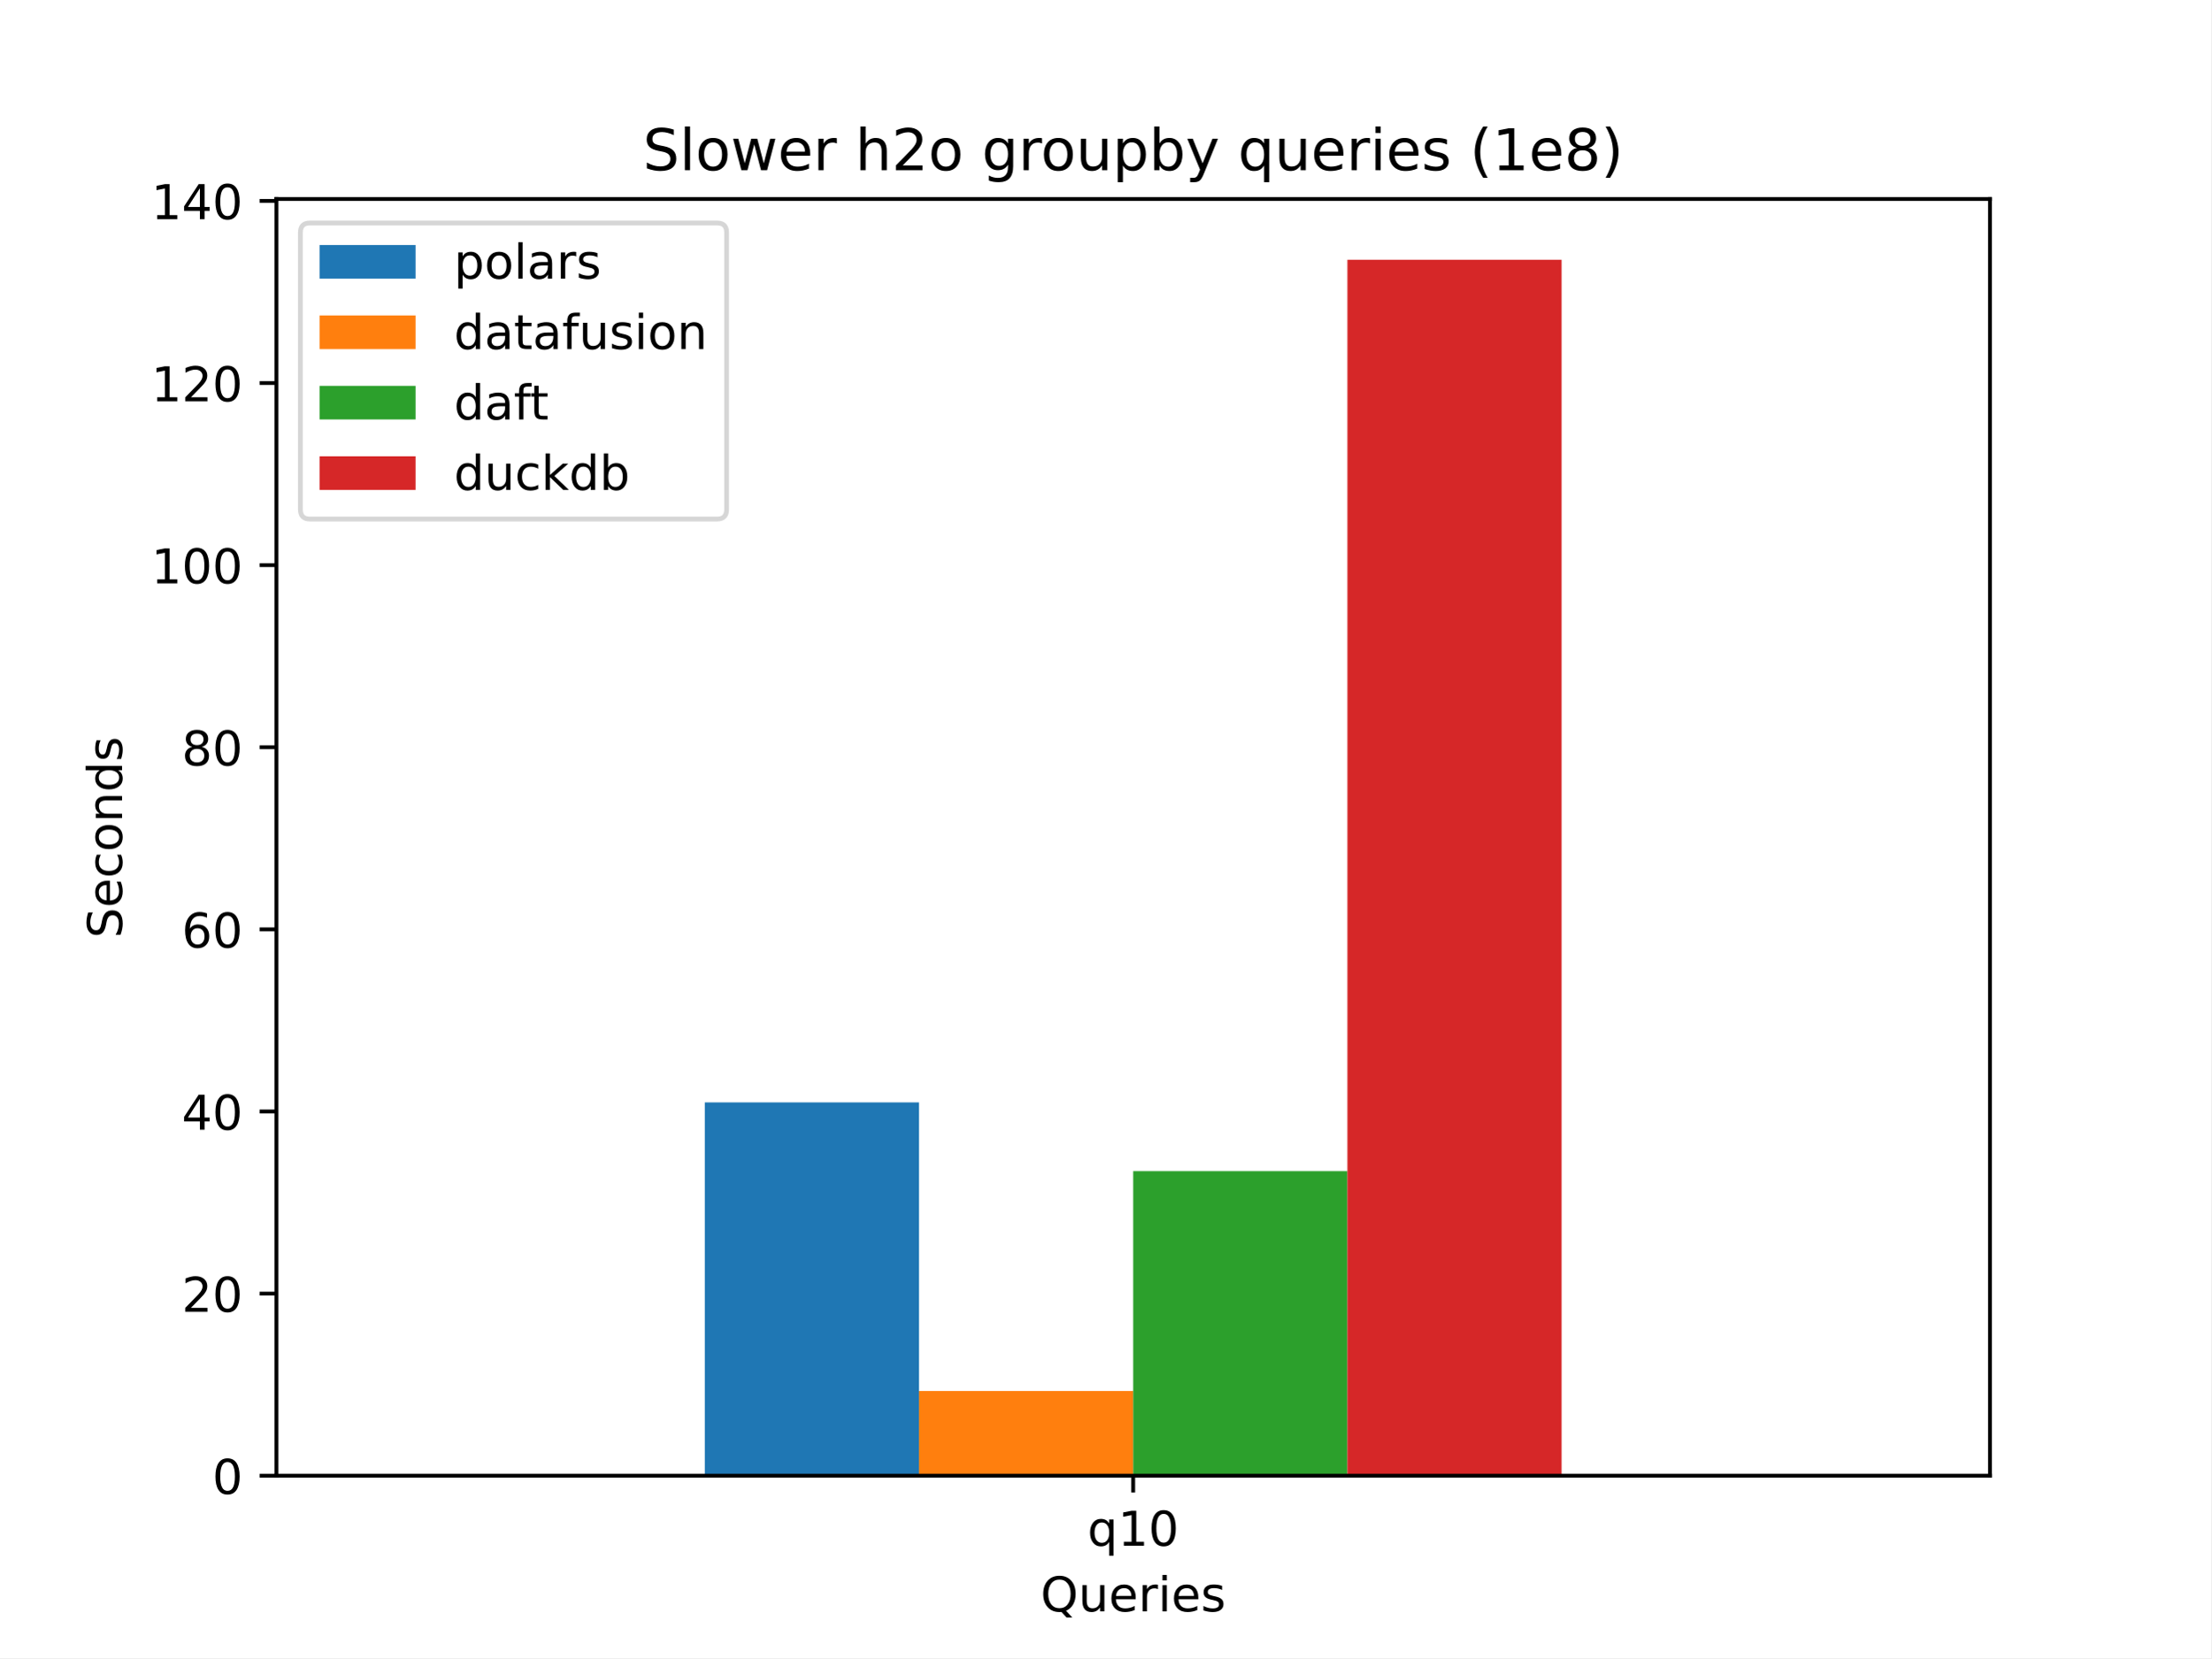
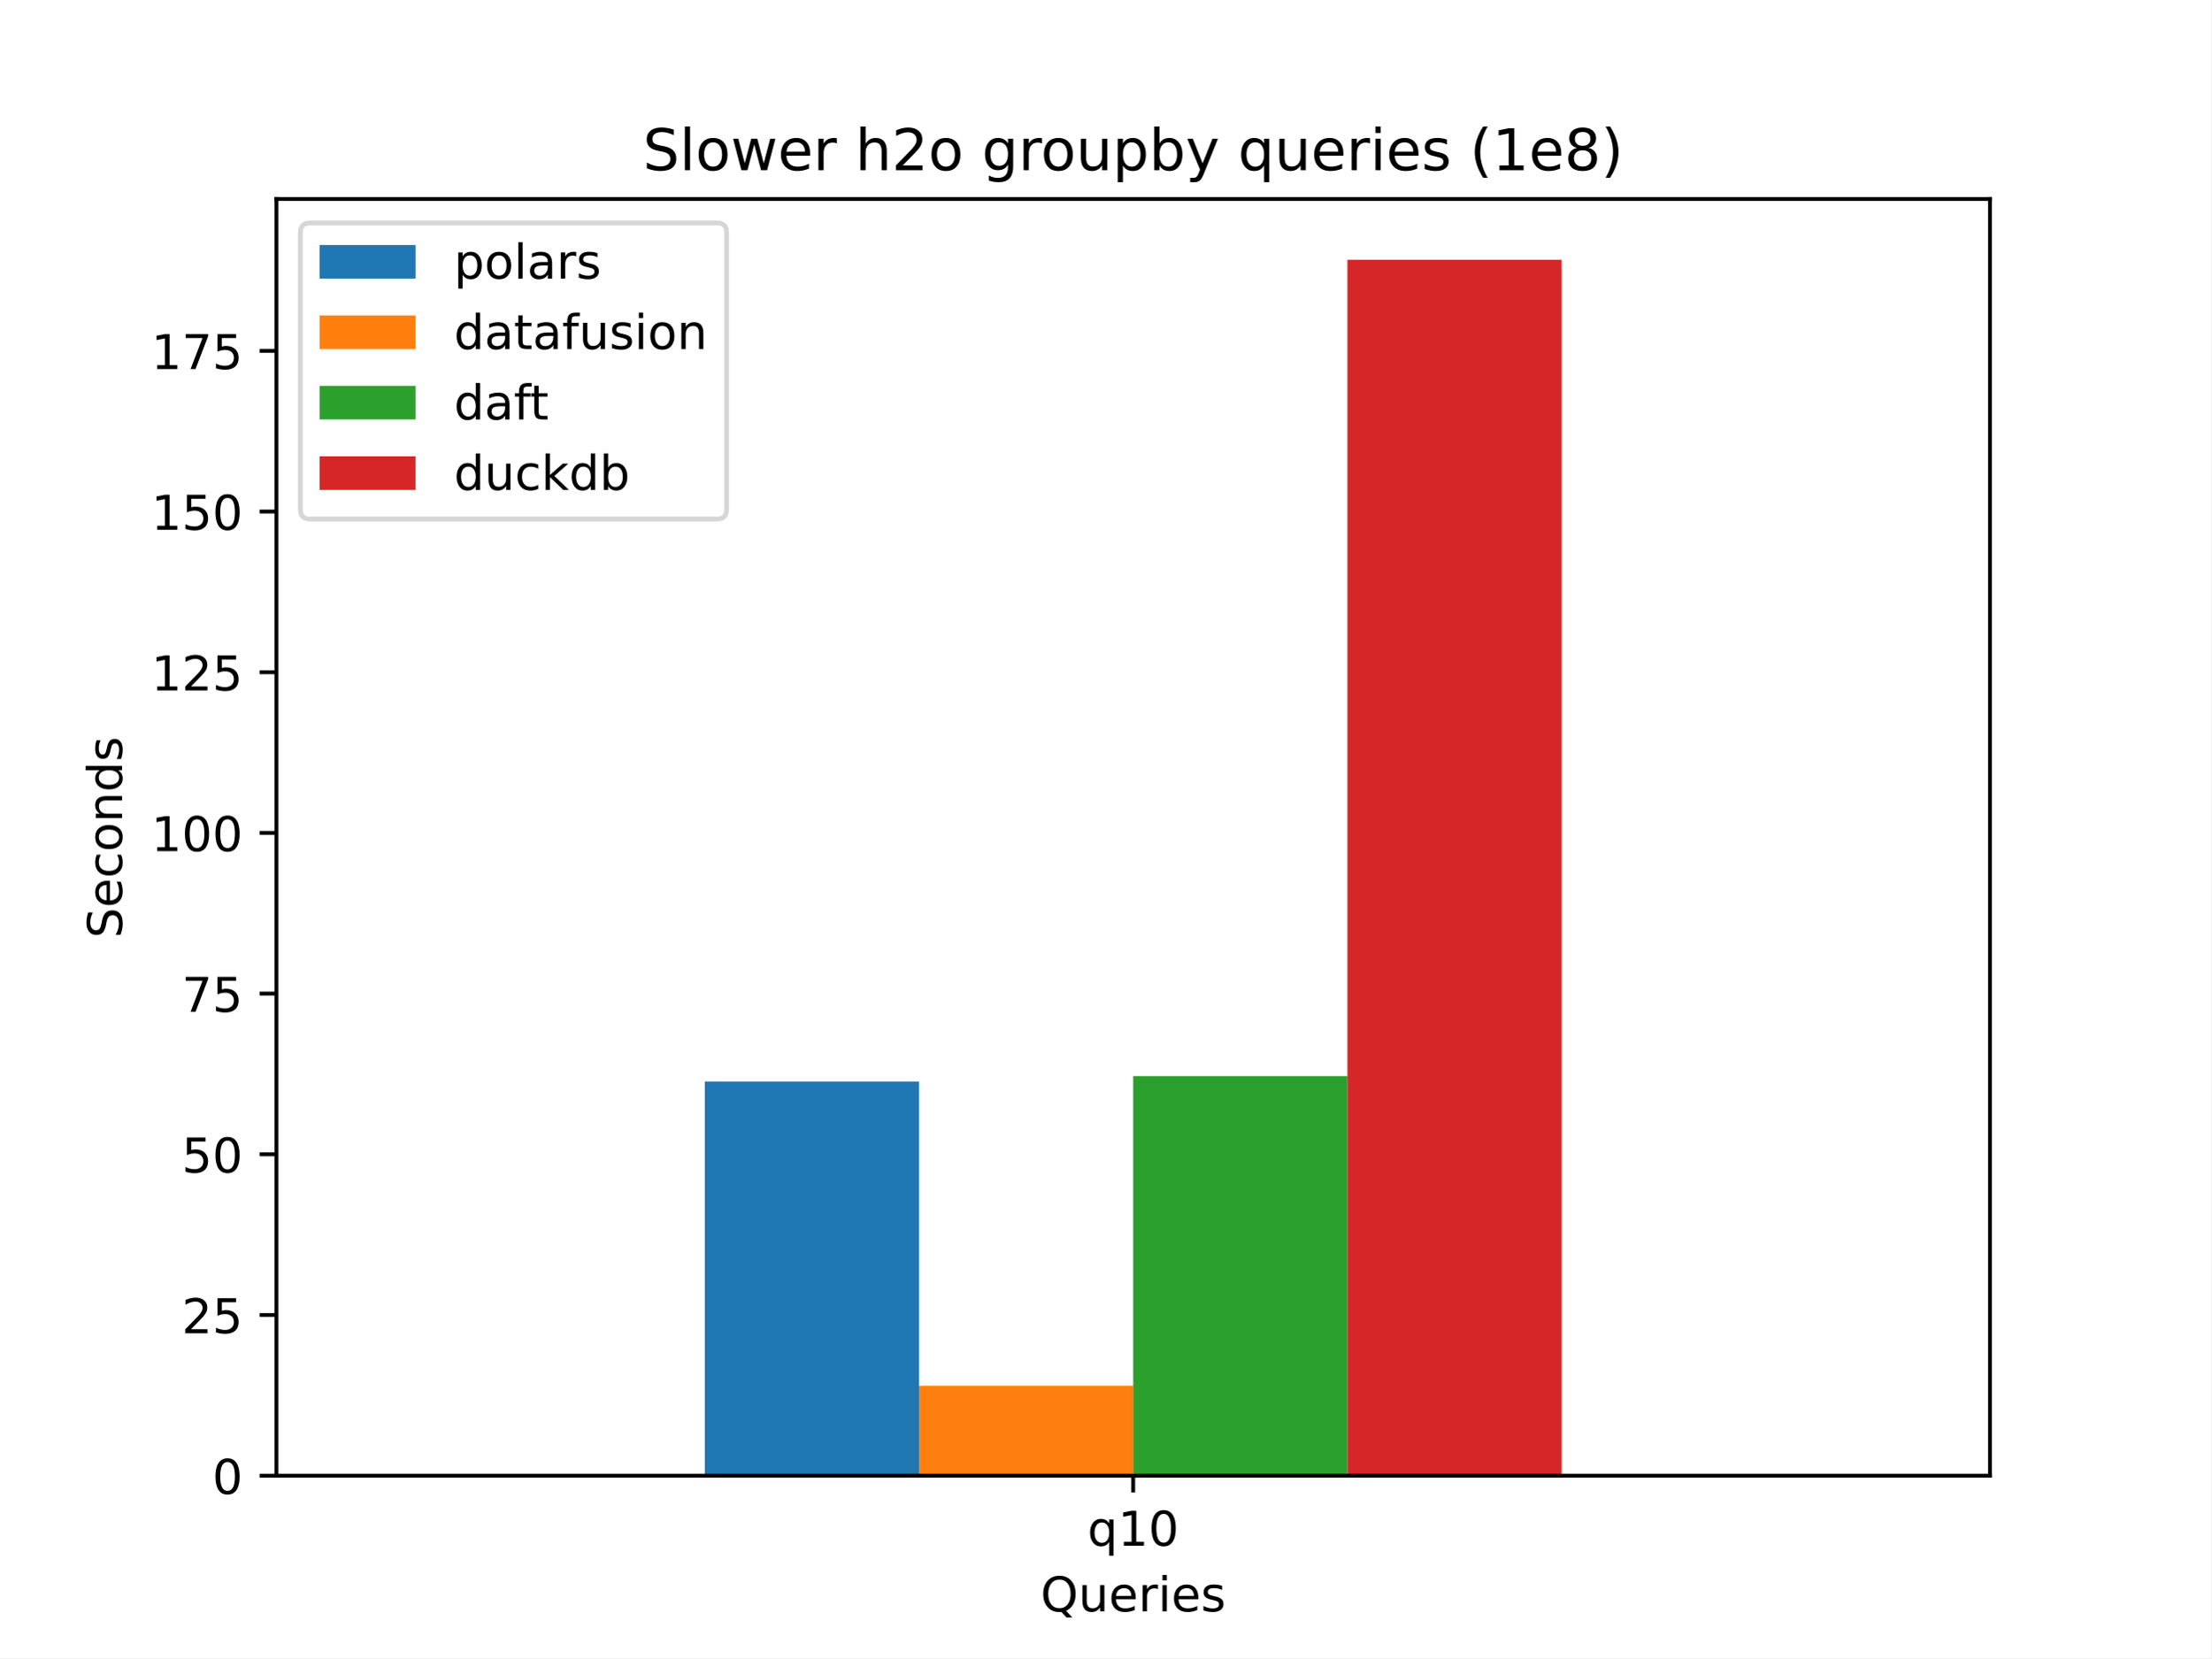
<svg xmlns="http://www.w3.org/2000/svg" xmlns:xlink="http://www.w3.org/1999/xlink" width="460.8pt" height="345.6pt" viewBox="0 0 460.8 345.6" version="1.1">
  <defs>
    <style type="text/css">*{stroke-linejoin: round; stroke-linecap: butt}</style>
  </defs>
  <g id="figure_1">
    <g id="patch_1">
      <path d="M 0 345.6  L 460.8 345.6  L 460.8 0  L 0 0  z " style="fill: #ffffff" />
    </g>
    <g id="axes_1">
      <g id="patch_2">
        <path d="M 57.6 307.584  L 414.72 307.584  L 414.72 41.472  L 57.6 41.472  z " style="fill: #ffffff" />
      </g>
      <g id="patch_3">
-         <path d="M 146.88 307.584  L 191.52 307.584  L 191.52 229.779  L 146.88 229.779  z " clip-path="url(#p03067ad57c)" style="fill: #1f77b4" />
+         <path d="M 146.88 307.584  L 191.52 307.584  L 191.52 225.435  L 146.88 225.435  z " clip-path="url(#p199d8de325)" style="fill: #1f77b4" />
      </g>
      <g id="patch_4">
-         <path d="M 191.52 307.584  L 236.16 307.584  L 236.16 289.928  L 191.52 289.928  z " clip-path="url(#p03067ad57c)" style="fill: #ff7f0e" />
+         <path d="M 191.52 307.584  L 236.16 307.584  L 236.16 288.849  L 191.52 288.849  z " clip-path="url(#p199d8de325)" style="fill: #ff7f0e" />
      </g>
      <g id="patch_5">
-         <path d="M 236.16 307.584  L 280.8 307.584  L 280.8 244.098  L 236.16 244.098  z " clip-path="url(#p03067ad57c)" style="fill: #2ca02c" />
+         <path d="M 236.16 307.584  L 280.8 307.584  L 280.8 224.287  L 236.16 224.287  z " clip-path="url(#p199d8de325)" style="fill: #2ca02c" />
      </g>
      <g id="patch_6">
-         <path d="M 280.8 307.584  L 325.44 307.584  L 325.44 54.144  L 280.8 54.144  z " clip-path="url(#p03067ad57c)" style="fill: #d62728" />
+         <path d="M 280.8 307.584  L 325.44 307.584  L 325.44 54.144  L 280.8 54.144  z " clip-path="url(#p199d8de325)" style="fill: #d62728" />
      </g>
      <g id="matplotlib.axis_1">
        <g id="xtick_1">
          <g id="line2d_1">
            <defs>
-               <path id="mc4c6379a57" d="M 0 0  L 0 3.5  " style="stroke: #000000; stroke-width: 0.8" />
-             </defs>
-             <g>
-               <use xlink:href="#mc4c6379a57" x="236.16" y="307.584" style="stroke: #000000; stroke-width: 0.8" />
+               <path id="m620b145890" d="M 0 0  L 0 3.5  " style="stroke: #000000; stroke-width: 0.8" />
+             </defs>
+             <g>
+               <use xlink:href="#m620b145890" x="236.16" y="307.584" style="stroke: #000000; stroke-width: 0.8" />
            </g>
          </g>
          <g id="text_1">
            <g transform="translate(226.6233 322.1824) scale(0.1 -0.1)">
              <defs>
                <path id="DejaVuSans-71" d="M 947 1747  Q 947 1113 1208 752  Q 1469 391 1925 391  Q 2381 391 2643 752  Q 2906 1113 2906 1747  Q 2906 2381 2643 2742  Q 2381 3103 1925 3103  Q 1469 3103 1208 2742  Q 947 2381 947 1747  z M 2906 525  Q 2725 213 2448 61  Q 2172 -91 1784 -91  Q 1150 -91 751 415  Q 353 922 353 1747  Q 353 2572 751 3078  Q 1150 3584 1784 3584  Q 2172 3584 2448 3432  Q 2725 3281 2906 2969  L 2906 3500  L 3481 3500  L 3481 -1331  L 2906 -1331  L 2906 525  z " transform="scale(0.015625)" />
                <path id="DejaVuSans-31" d="M 794 531  L 1825 531  L 1825 4091  L 703 3866  L 703 4441  L 1819 4666  L 2450 4666  L 2450 531  L 3481 531  L 3481 0  L 794 0  L 794 531  z " transform="scale(0.015625)" />
                <path id="DejaVuSans-30" d="M 2034 4250  Q 1547 4250 1301 3770  Q 1056 3291 1056 2328  Q 1056 1369 1301 889  Q 1547 409 2034 409  Q 2525 409 2770 889  Q 3016 1369 3016 2328  Q 3016 3291 2770 3770  Q 2525 4250 2034 4250  z M 2034 4750  Q 2819 4750 3233 4129  Q 3647 3509 3647 2328  Q 3647 1150 3233 529  Q 2819 -91 2034 -91  Q 1250 -91 836 529  Q 422 1150 422 2328  Q 422 3509 836 4129  Q 1250 4750 2034 4750  z " transform="scale(0.015625)" />
              </defs>
              <use xlink:href="#DejaVuSans-71" />
              <use xlink:href="#DejaVuSans-31" transform="translate(63.47656 0)" />
              <use xlink:href="#DejaVuSans-30" transform="translate(127.0996 0)" />
            </g>
          </g>
        </g>
        <g id="text_2">
          <g transform="translate(216.853 335.8606) scale(0.1 -0.1)">
            <defs>
              <path id="DejaVuSans-51" d="M 2522 4238  Q 1834 4238 1429 3725  Q 1025 3213 1025 2328  Q 1025 1447 1429 934  Q 1834 422 2522 422  Q 3209 422 3611 934  Q 4013 1447 4013 2328  Q 4013 3213 3611 3725  Q 3209 4238 2522 4238  z M 3406 84  L 4238 -825  L 3475 -825  L 2784 -78  Q 2681 -84 2626 -87  Q 2572 -91 2522 -91  Q 1538 -91 948 567  Q 359 1225 359 2328  Q 359 3434 948 4092  Q 1538 4750 2522 4750  Q 3503 4750 4090 4092  Q 4678 3434 4678 2328  Q 4678 1516 4351 937  Q 4025 359 3406 84  z " transform="scale(0.015625)" />
              <path id="DejaVuSans-75" d="M 544 1381  L 544 3500  L 1119 3500  L 1119 1403  Q 1119 906 1312 657  Q 1506 409 1894 409  Q 2359 409 2629 706  Q 2900 1003 2900 1516  L 2900 3500  L 3475 3500  L 3475 0  L 2900 0  L 2900 538  Q 2691 219 2414 64  Q 2138 -91 1772 -91  Q 1169 -91 856 284  Q 544 659 544 1381  z M 1991 3584  L 1991 3584  z " transform="scale(0.015625)" />
              <path id="DejaVuSans-65" d="M 3597 1894  L 3597 1613  L 953 1613  Q 991 1019 1311 708  Q 1631 397 2203 397  Q 2534 397 2845 478  Q 3156 559 3463 722  L 3463 178  Q 3153 47 2828 -22  Q 2503 -91 2169 -91  Q 1331 -91 842 396  Q 353 884 353 1716  Q 353 2575 817 3079  Q 1281 3584 2069 3584  Q 2775 3584 3186 3129  Q 3597 2675 3597 1894  z M 3022 2063  Q 3016 2534 2758 2815  Q 2500 3097 2075 3097  Q 1594 3097 1305 2825  Q 1016 2553 972 2059  L 3022 2063  z " transform="scale(0.015625)" />
              <path id="DejaVuSans-72" d="M 2631 2963  Q 2534 3019 2420 3045  Q 2306 3072 2169 3072  Q 1681 3072 1420 2755  Q 1159 2438 1159 1844  L 1159 0  L 581 0  L 581 3500  L 1159 3500  L 1159 2956  Q 1341 3275 1631 3429  Q 1922 3584 2338 3584  Q 2397 3584 2469 3576  Q 2541 3569 2628 3553  L 2631 2963  z " transform="scale(0.015625)" />
              <path id="DejaVuSans-69" d="M 603 3500  L 1178 3500  L 1178 0  L 603 0  L 603 3500  z M 603 4863  L 1178 4863  L 1178 4134  L 603 4134  L 603 4863  z " transform="scale(0.015625)" />
              <path id="DejaVuSans-73" d="M 2834 3397  L 2834 2853  Q 2591 2978 2328 3040  Q 2066 3103 1784 3103  Q 1356 3103 1142 2972  Q 928 2841 928 2578  Q 928 2378 1081 2264  Q 1234 2150 1697 2047  L 1894 2003  Q 2506 1872 2764 1633  Q 3022 1394 3022 966  Q 3022 478 2636 193  Q 2250 -91 1575 -91  Q 1294 -91 989 -36  Q 684 19 347 128  L 347 722  Q 666 556 975 473  Q 1284 391 1588 391  Q 1994 391 2212 530  Q 2431 669 2431 922  Q 2431 1156 2273 1281  Q 2116 1406 1581 1522  L 1381 1569  Q 847 1681 609 1914  Q 372 2147 372 2553  Q 372 3047 722 3315  Q 1072 3584 1716 3584  Q 2034 3584 2315 3537  Q 2597 3491 2834 3397  z " transform="scale(0.015625)" />
            </defs>
            <use xlink:href="#DejaVuSans-51" />
            <use xlink:href="#DejaVuSans-75" transform="translate(78.71094 0)" />
            <use xlink:href="#DejaVuSans-65" transform="translate(142.0898 0)" />
            <use xlink:href="#DejaVuSans-72" transform="translate(203.6133 0)" />
            <use xlink:href="#DejaVuSans-69" transform="translate(244.7266 0)" />
            <use xlink:href="#DejaVuSans-65" transform="translate(272.5098 0)" />
            <use xlink:href="#DejaVuSans-73" transform="translate(334.0332 0)" />
          </g>
        </g>
      </g>
      <g id="matplotlib.axis_2">
        <g id="ytick_1">
          <g id="line2d_2">
            <defs>
-               <path id="meb667703be" d="M 0 0  L -3.5 0  " style="stroke: #000000; stroke-width: 0.8" />
-             </defs>
-             <g>
-               <use xlink:href="#meb667703be" x="57.6" y="307.584" style="stroke: #000000; stroke-width: 0.8" />
+               <path id="mb0c3206c69" d="M 0 0  L -3.5 0  " style="stroke: #000000; stroke-width: 0.8" />
+             </defs>
+             <g>
+               <use xlink:href="#mb0c3206c69" x="57.6" y="307.584" style="stroke: #000000; stroke-width: 0.8" />
            </g>
          </g>
          <g id="text_3">
            <g transform="translate(44.2375 311.3832) scale(0.1 -0.1)">
              <use xlink:href="#DejaVuSans-30" />
            </g>
          </g>
        </g>
        <g id="ytick_2">
          <g id="line2d_3">
            <g>
-               <use xlink:href="#meb667703be" x="57.6" y="269.625" style="stroke: #000000; stroke-width: 0.8" />
+               <use xlink:href="#mb0c3206c69" x="57.6" y="274.089" style="stroke: #000000; stroke-width: 0.8" />
            </g>
          </g>
          <g id="text_4">
-             <g transform="translate(37.875 273.4245) scale(0.1 -0.1)">
+             <g transform="translate(37.875 277.8883) scale(0.1 -0.1)">
              <defs>
                <path id="DejaVuSans-32" d="M 1228 531  L 3431 531  L 3431 0  L 469 0  L 469 531  Q 828 903 1448 1529  Q 2069 2156 2228 2338  Q 2531 2678 2651 2914  Q 2772 3150 2772 3378  Q 2772 3750 2511 3984  Q 2250 4219 1831 4219  Q 1534 4219 1204 4116  Q 875 4013 500 3803  L 500 4441  Q 881 4594 1212 4672  Q 1544 4750 1819 4750  Q 2544 4750 2975 4387  Q 3406 4025 3406 3419  Q 3406 3131 3298 2873  Q 3191 2616 2906 2266  Q 2828 2175 2409 1742  Q 1991 1309 1228 531  z " transform="scale(0.015625)" />
+                 <path id="DejaVuSans-35" d="M 691 4666  L 3169 4666  L 3169 4134  L 1269 4134  L 1269 2991  Q 1406 3038 1543 3061  Q 1681 3084 1819 3084  Q 2600 3084 3056 2656  Q 3513 2228 3513 1497  Q 3513 744 3044 326  Q 2575 -91 1722 -91  Q 1428 -91 1123 -41  Q 819 9 494 109  L 494 744  Q 775 591 1075 516  Q 1375 441 1709 441  Q 2250 441 2565 725  Q 2881 1009 2881 1497  Q 2881 1984 2565 2268  Q 2250 2553 1709 2553  Q 1456 2553 1204 2497  Q 953 2441 691 2322  L 691 4666  z " transform="scale(0.015625)" />
              </defs>
              <use xlink:href="#DejaVuSans-32" />
-               <use xlink:href="#DejaVuSans-30" transform="translate(63.62305 0)" />
+               <use xlink:href="#DejaVuSans-35" transform="translate(63.62305 0)" />
            </g>
          </g>
        </g>
        <g id="ytick_3">
          <g id="line2d_4">
            <g>
-               <use xlink:href="#meb667703be" x="57.6" y="231.666" style="stroke: #000000; stroke-width: 0.8" />
+               <use xlink:href="#mb0c3206c69" x="57.6" y="240.594" style="stroke: #000000; stroke-width: 0.8" />
            </g>
          </g>
          <g id="text_5">
-             <g transform="translate(37.875 235.4657) scale(0.1 -0.1)">
-               <defs>
-                 <path id="DejaVuSans-34" d="M 2419 4116  L 825 1625  L 2419 1625  L 2419 4116  z M 2253 4666  L 3047 4666  L 3047 1625  L 3713 1625  L 3713 1100  L 3047 1100  L 3047 0  L 2419 0  L 2419 1100  L 313 1100  L 313 1709  L 2253 4666  z " transform="scale(0.015625)" />
-               </defs>
-               <use xlink:href="#DejaVuSans-34" />
+             <g transform="translate(37.875 244.3934) scale(0.1 -0.1)">
+               <use xlink:href="#DejaVuSans-35" />
              <use xlink:href="#DejaVuSans-30" transform="translate(63.62305 0)" />
            </g>
          </g>
        </g>
        <g id="ytick_4">
          <g id="line2d_5">
            <g>
-               <use xlink:href="#meb667703be" x="57.6" y="193.708" style="stroke: #000000; stroke-width: 0.8" />
+               <use xlink:href="#mb0c3206c69" x="57.6" y="207.099" style="stroke: #000000; stroke-width: 0.8" />
            </g>
          </g>
          <g id="text_6">
-             <g transform="translate(37.875 197.5069) scale(0.1 -0.1)">
+             <g transform="translate(37.875 210.8985) scale(0.1 -0.1)">
              <defs>
-                 <path id="DejaVuSans-36" d="M 2113 2584  Q 1688 2584 1439 2293  Q 1191 2003 1191 1497  Q 1191 994 1439 701  Q 1688 409 2113 409  Q 2538 409 2786 701  Q 3034 994 3034 1497  Q 3034 2003 2786 2293  Q 2538 2584 2113 2584  z M 3366 4563  L 3366 3988  Q 3128 4100 2886 4159  Q 2644 4219 2406 4219  Q 1781 4219 1451 3797  Q 1122 3375 1075 2522  Q 1259 2794 1537 2939  Q 1816 3084 2150 3084  Q 2853 3084 3261 2657  Q 3669 2231 3669 1497  Q 3669 778 3244 343  Q 2819 -91 2113 -91  Q 1303 -91 875 529  Q 447 1150 447 2328  Q 447 3434 972 4092  Q 1497 4750 2381 4750  Q 2619 4750 2861 4703  Q 3103 4656 3366 4563  z " transform="scale(0.015625)" />
+                 <path id="DejaVuSans-37" d="M 525 4666  L 3525 4666  L 3525 4397  L 1831 0  L 1172 0  L 2766 4134  L 525 4134  L 525 4666  z " transform="scale(0.015625)" />
              </defs>
-               <use xlink:href="#DejaVuSans-36" />
-               <use xlink:href="#DejaVuSans-30" transform="translate(63.62305 0)" />
+               <use xlink:href="#DejaVuSans-37" />
+               <use xlink:href="#DejaVuSans-35" transform="translate(63.62305 0)" />
            </g>
          </g>
        </g>
        <g id="ytick_5">
          <g id="line2d_6">
            <g>
-               <use xlink:href="#meb667703be" x="57.6" y="155.749" style="stroke: #000000; stroke-width: 0.8" />
+               <use xlink:href="#mb0c3206c69" x="57.6" y="173.604" style="stroke: #000000; stroke-width: 0.8" />
            </g>
          </g>
          <g id="text_7">
-             <g transform="translate(37.875 159.5482) scale(0.1 -0.1)">
-               <defs>
-                 <path id="DejaVuSans-38" d="M 2034 2216  Q 1584 2216 1326 1975  Q 1069 1734 1069 1313  Q 1069 891 1326 650  Q 1584 409 2034 409  Q 2484 409 2743 651  Q 3003 894 3003 1313  Q 3003 1734 2745 1975  Q 2488 2216 2034 2216  z M 1403 2484  Q 997 2584 770 2862  Q 544 3141 544 3541  Q 544 4100 942 4425  Q 1341 4750 2034 4750  Q 2731 4750 3128 4425  Q 3525 4100 3525 3541  Q 3525 3141 3298 2862  Q 3072 2584 2669 2484  Q 3125 2378 3379 2068  Q 3634 1759 3634 1313  Q 3634 634 3220 271  Q 2806 -91 2034 -91  Q 1263 -91 848 271  Q 434 634 434 1313  Q 434 1759 690 2068  Q 947 2378 1403 2484  z M 1172 3481  Q 1172 3119 1398 2916  Q 1625 2713 2034 2713  Q 2441 2713 2670 2916  Q 2900 3119 2900 3481  Q 2900 3844 2670 4047  Q 2441 4250 2034 4250  Q 1625 4250 1398 4047  Q 1172 3844 1172 3481  z " transform="scale(0.015625)" />
-               </defs>
-               <use xlink:href="#DejaVuSans-38" />
-               <use xlink:href="#DejaVuSans-30" transform="translate(63.62305 0)" />
-             </g>
-           </g>
-         </g>
-         <g id="ytick_6">
-           <g id="line2d_7">
-             <g>
-               <use xlink:href="#meb667703be" x="57.6" y="117.79" style="stroke: #000000; stroke-width: 0.8" />
-             </g>
-           </g>
-           <g id="text_8">
-             <g transform="translate(31.5125 121.5894) scale(0.1 -0.1)">
+             <g transform="translate(31.5125 177.4036) scale(0.1 -0.1)">
              <use xlink:href="#DejaVuSans-31" />
              <use xlink:href="#DejaVuSans-30" transform="translate(63.62305 0)" />
              <use xlink:href="#DejaVuSans-30" transform="translate(127.2461 0)" />
            </g>
          </g>
        </g>
+         <g id="ytick_6">
+           <g id="line2d_7">
+             <g>
+               <use xlink:href="#mb0c3206c69" x="57.6" y="140.109" style="stroke: #000000; stroke-width: 0.8" />
+             </g>
+           </g>
+           <g id="text_8">
+             <g transform="translate(31.5125 143.9087) scale(0.1 -0.1)">
+               <use xlink:href="#DejaVuSans-31" />
+               <use xlink:href="#DejaVuSans-32" transform="translate(63.62305 0)" />
+               <use xlink:href="#DejaVuSans-35" transform="translate(127.2461 0)" />
+             </g>
+           </g>
+         </g>
        <g id="ytick_7">
          <g id="line2d_8">
            <g>
-               <use xlink:href="#meb667703be" x="57.6" y="79.831" style="stroke: #000000; stroke-width: 0.8" />
+               <use xlink:href="#mb0c3206c69" x="57.6" y="106.615" style="stroke: #000000; stroke-width: 0.8" />
            </g>
          </g>
          <g id="text_9">
-             <g transform="translate(31.5125 83.63067) scale(0.1 -0.1)">
+             <g transform="translate(31.5125 110.4138) scale(0.1 -0.1)">
              <use xlink:href="#DejaVuSans-31" />
-               <use xlink:href="#DejaVuSans-32" transform="translate(63.62305 0)" />
+               <use xlink:href="#DejaVuSans-35" transform="translate(63.62305 0)" />
              <use xlink:href="#DejaVuSans-30" transform="translate(127.2461 0)" />
            </g>
          </g>
        </g>
        <g id="ytick_8">
          <g id="line2d_9">
            <g>
-               <use xlink:href="#meb667703be" x="57.6" y="41.873" style="stroke: #000000; stroke-width: 0.8" />
+               <use xlink:href="#mb0c3206c69" x="57.6" y="73.12" style="stroke: #000000; stroke-width: 0.8" />
            </g>
          </g>
          <g id="text_10">
-             <g transform="translate(31.5125 45.67191) scale(0.1 -0.1)">
+             <g transform="translate(31.5125 76.91888) scale(0.1 -0.1)">
              <use xlink:href="#DejaVuSans-31" />
-               <use xlink:href="#DejaVuSans-34" transform="translate(63.62305 0)" />
-               <use xlink:href="#DejaVuSans-30" transform="translate(127.2461 0)" />
+               <use xlink:href="#DejaVuSans-37" transform="translate(63.62305 0)" />
+               <use xlink:href="#DejaVuSans-35" transform="translate(127.2461 0)" />
            </g>
          </g>
        </g>
        <g id="text_11">
          <g transform="translate(25.43281 195.535) rotate(-90) scale(0.1 -0.1)">
            <defs>
              <path id="DejaVuSans-53" d="M 3425 4513  L 3425 3897  Q 3066 4069 2747 4153  Q 2428 4238 2131 4238  Q 1616 4238 1336 4038  Q 1056 3838 1056 3469  Q 1056 3159 1242 3001  Q 1428 2844 1947 2747  L 2328 2669  Q 3034 2534 3370 2195  Q 3706 1856 3706 1288  Q 3706 609 3251 259  Q 2797 -91 1919 -91  Q 1588 -91 1214 -16  Q 841 59 441 206  L 441 856  Q 825 641 1194 531  Q 1563 422 1919 422  Q 2459 422 2753 634  Q 3047 847 3047 1241  Q 3047 1584 2836 1778  Q 2625 1972 2144 2069  L 1759 2144  Q 1053 2284 737 2584  Q 422 2884 422 3419  Q 422 4038 858 4394  Q 1294 4750 2059 4750  Q 2388 4750 2728 4690  Q 3069 4631 3425 4513  z " transform="scale(0.015625)" />
              <path id="DejaVuSans-63" d="M 3122 3366  L 3122 2828  Q 2878 2963 2633 3030  Q 2388 3097 2138 3097  Q 1578 3097 1268 2742  Q 959 2388 959 1747  Q 959 1106 1268 751  Q 1578 397 2138 397  Q 2388 397 2633 464  Q 2878 531 3122 666  L 3122 134  Q 2881 22 2623 -34  Q 2366 -91 2075 -91  Q 1284 -91 818 406  Q 353 903 353 1747  Q 353 2603 823 3093  Q 1294 3584 2113 3584  Q 2378 3584 2631 3529  Q 2884 3475 3122 3366  z " transform="scale(0.015625)" />
              <path id="DejaVuSans-6f" d="M 1959 3097  Q 1497 3097 1228 2736  Q 959 2375 959 1747  Q 959 1119 1226 758  Q 1494 397 1959 397  Q 2419 397 2687 759  Q 2956 1122 2956 1747  Q 2956 2369 2687 2733  Q 2419 3097 1959 3097  z M 1959 3584  Q 2709 3584 3137 3096  Q 3566 2609 3566 1747  Q 3566 888 3137 398  Q 2709 -91 1959 -91  Q 1206 -91 779 398  Q 353 888 353 1747  Q 353 2609 779 3096  Q 1206 3584 1959 3584  z " transform="scale(0.015625)" />
              <path id="DejaVuSans-6e" d="M 3513 2113  L 3513 0  L 2938 0  L 2938 2094  Q 2938 2591 2744 2837  Q 2550 3084 2163 3084  Q 1697 3084 1428 2787  Q 1159 2491 1159 1978  L 1159 0  L 581 0  L 581 3500  L 1159 3500  L 1159 2956  Q 1366 3272 1645 3428  Q 1925 3584 2291 3584  Q 2894 3584 3203 3211  Q 3513 2838 3513 2113  z " transform="scale(0.015625)" />
              <path id="DejaVuSans-64" d="M 2906 2969  L 2906 4863  L 3481 4863  L 3481 0  L 2906 0  L 2906 525  Q 2725 213 2448 61  Q 2172 -91 1784 -91  Q 1150 -91 751 415  Q 353 922 353 1747  Q 353 2572 751 3078  Q 1150 3584 1784 3584  Q 2172 3584 2448 3432  Q 2725 3281 2906 2969  z M 947 1747  Q 947 1113 1208 752  Q 1469 391 1925 391  Q 2381 391 2643 752  Q 2906 1113 2906 1747  Q 2906 2381 2643 2742  Q 2381 3103 1925 3103  Q 1469 3103 1208 2742  Q 947 2381 947 1747  z " transform="scale(0.015625)" />
            </defs>
            <use xlink:href="#DejaVuSans-53" />
            <use xlink:href="#DejaVuSans-65" transform="translate(63.47656 0)" />
            <use xlink:href="#DejaVuSans-63" transform="translate(125 0)" />
            <use xlink:href="#DejaVuSans-6f" transform="translate(179.9805 0)" />
            <use xlink:href="#DejaVuSans-6e" transform="translate(241.1621 0)" />
            <use xlink:href="#DejaVuSans-64" transform="translate(304.541 0)" />
            <use xlink:href="#DejaVuSans-73" transform="translate(368.0176 0)" />
          </g>
        </g>
      </g>
      <g id="patch_7">
        <path d="M 57.6 307.584  L 57.6 41.472  " style="fill: none; stroke: #000000; stroke-width: 0.8; stroke-linejoin: miter; stroke-linecap: square" />
      </g>
      <g id="patch_8">
        <path d="M 414.72 307.584  L 414.72 41.472  " style="fill: none; stroke: #000000; stroke-width: 0.8; stroke-linejoin: miter; stroke-linecap: square" />
      </g>
      <g id="patch_9">
        <path d="M 57.6 307.584  L 414.72 307.584  " style="fill: none; stroke: #000000; stroke-width: 0.8; stroke-linejoin: miter; stroke-linecap: square" />
      </g>
      <g id="patch_10">
        <path d="M 57.6 41.472  L 414.72 41.472  " style="fill: none; stroke: #000000; stroke-width: 0.8; stroke-linejoin: miter; stroke-linecap: square" />
      </g>
      <g id="text_12">
        <g transform="translate(133.9819 35.472) scale(0.12 -0.12)">
          <defs>
            <path id="DejaVuSans-6c" d="M 603 4863  L 1178 4863  L 1178 0  L 603 0  L 603 4863  z " transform="scale(0.015625)" />
            <path id="DejaVuSans-77" d="M 269 3500  L 844 3500  L 1563 769  L 2278 3500  L 2956 3500  L 3675 769  L 4391 3500  L 4966 3500  L 4050 0  L 3372 0  L 2619 2869  L 1863 0  L 1184 0  L 269 3500  z " transform="scale(0.015625)" />
            <path id="DejaVuSans-20" transform="scale(0.015625)" />
            <path id="DejaVuSans-68" d="M 3513 2113  L 3513 0  L 2938 0  L 2938 2094  Q 2938 2591 2744 2837  Q 2550 3084 2163 3084  Q 1697 3084 1428 2787  Q 1159 2491 1159 1978  L 1159 0  L 581 0  L 581 4863  L 1159 4863  L 1159 2956  Q 1366 3272 1645 3428  Q 1925 3584 2291 3584  Q 2894 3584 3203 3211  Q 3513 2838 3513 2113  z " transform="scale(0.015625)" />
            <path id="DejaVuSans-67" d="M 2906 1791  Q 2906 2416 2648 2759  Q 2391 3103 1925 3103  Q 1463 3103 1205 2759  Q 947 2416 947 1791  Q 947 1169 1205 825  Q 1463 481 1925 481  Q 2391 481 2648 825  Q 2906 1169 2906 1791  z M 3481 434  Q 3481 -459 3084 -895  Q 2688 -1331 1869 -1331  Q 1566 -1331 1297 -1286  Q 1028 -1241 775 -1147  L 775 -588  Q 1028 -725 1275 -790  Q 1522 -856 1778 -856  Q 2344 -856 2625 -561  Q 2906 -266 2906 331  L 2906 616  Q 2728 306 2450 153  Q 2172 0 1784 0  Q 1141 0 747 490  Q 353 981 353 1791  Q 353 2603 747 3093  Q 1141 3584 1784 3584  Q 2172 3584 2450 3431  Q 2728 3278 2906 2969  L 2906 3500  L 3481 3500  L 3481 434  z " transform="scale(0.015625)" />
            <path id="DejaVuSans-70" d="M 1159 525  L 1159 -1331  L 581 -1331  L 581 3500  L 1159 3500  L 1159 2969  Q 1341 3281 1617 3432  Q 1894 3584 2278 3584  Q 2916 3584 3314 3078  Q 3713 2572 3713 1747  Q 3713 922 3314 415  Q 2916 -91 2278 -91  Q 1894 -91 1617 61  Q 1341 213 1159 525  z M 3116 1747  Q 3116 2381 2855 2742  Q 2594 3103 2138 3103  Q 1681 3103 1420 2742  Q 1159 2381 1159 1747  Q 1159 1113 1420 752  Q 1681 391 2138 391  Q 2594 391 2855 752  Q 3116 1113 3116 1747  z " transform="scale(0.015625)" />
            <path id="DejaVuSans-62" d="M 3116 1747  Q 3116 2381 2855 2742  Q 2594 3103 2138 3103  Q 1681 3103 1420 2742  Q 1159 2381 1159 1747  Q 1159 1113 1420 752  Q 1681 391 2138 391  Q 2594 391 2855 752  Q 3116 1113 3116 1747  z M 1159 2969  Q 1341 3281 1617 3432  Q 1894 3584 2278 3584  Q 2916 3584 3314 3078  Q 3713 2572 3713 1747  Q 3713 922 3314 415  Q 2916 -91 2278 -91  Q 1894 -91 1617 61  Q 1341 213 1159 525  L 1159 0  L 581 0  L 581 4863  L 1159 4863  L 1159 2969  z " transform="scale(0.015625)" />
            <path id="DejaVuSans-79" d="M 2059 -325  Q 1816 -950 1584 -1140  Q 1353 -1331 966 -1331  L 506 -1331  L 506 -850  L 844 -850  Q 1081 -850 1212 -737  Q 1344 -625 1503 -206  L 1606 56  L 191 3500  L 800 3500  L 1894 763  L 2988 3500  L 3597 3500  L 2059 -325  z " transform="scale(0.015625)" />
            <path id="DejaVuSans-28" d="M 1984 4856  Q 1566 4138 1362 3434  Q 1159 2731 1159 2009  Q 1159 1288 1364 580  Q 1569 -128 1984 -844  L 1484 -844  Q 1016 -109 783 600  Q 550 1309 550 2009  Q 550 2706 781 3412  Q 1013 4119 1484 4856  L 1984 4856  z " transform="scale(0.015625)" />
+             <path id="DejaVuSans-38" d="M 2034 2216  Q 1584 2216 1326 1975  Q 1069 1734 1069 1313  Q 1069 891 1326 650  Q 1584 409 2034 409  Q 2484 409 2743 651  Q 3003 894 3003 1313  Q 3003 1734 2745 1975  Q 2488 2216 2034 2216  z M 1403 2484  Q 997 2584 770 2862  Q 544 3141 544 3541  Q 544 4100 942 4425  Q 1341 4750 2034 4750  Q 2731 4750 3128 4425  Q 3525 4100 3525 3541  Q 3525 3141 3298 2862  Q 3072 2584 2669 2484  Q 3125 2378 3379 2068  Q 3634 1759 3634 1313  Q 3634 634 3220 271  Q 2806 -91 2034 -91  Q 1263 -91 848 271  Q 434 634 434 1313  Q 434 1759 690 2068  Q 947 2378 1403 2484  z M 1172 3481  Q 1172 3119 1398 2916  Q 1625 2713 2034 2713  Q 2441 2713 2670 2916  Q 2900 3119 2900 3481  Q 2900 3844 2670 4047  Q 2441 4250 2034 4250  Q 1625 4250 1398 4047  Q 1172 3844 1172 3481  z " transform="scale(0.015625)" />
            <path id="DejaVuSans-29" d="M 513 4856  L 1013 4856  Q 1481 4119 1714 3412  Q 1947 2706 1947 2009  Q 1947 1309 1714 600  Q 1481 -109 1013 -844  L 513 -844  Q 928 -128 1133 580  Q 1338 1288 1338 2009  Q 1338 2731 1133 3434  Q 928 4138 513 4856  z " transform="scale(0.015625)" />
          </defs>
          <use xlink:href="#DejaVuSans-53" />
          <use xlink:href="#DejaVuSans-6c" transform="translate(63.47656 0)" />
          <use xlink:href="#DejaVuSans-6f" transform="translate(91.25977 0)" />
          <use xlink:href="#DejaVuSans-77" transform="translate(152.4414 0)" />
          <use xlink:href="#DejaVuSans-65" transform="translate(234.2285 0)" />
          <use xlink:href="#DejaVuSans-72" transform="translate(295.752 0)" />
          <use xlink:href="#DejaVuSans-20" transform="translate(336.8652 0)" />
          <use xlink:href="#DejaVuSans-68" transform="translate(368.6523 0)" />
          <use xlink:href="#DejaVuSans-32" transform="translate(432.0312 0)" />
          <use xlink:href="#DejaVuSans-6f" transform="translate(495.6543 0)" />
          <use xlink:href="#DejaVuSans-20" transform="translate(556.8359 0)" />
          <use xlink:href="#DejaVuSans-67" transform="translate(588.623 0)" />
          <use xlink:href="#DejaVuSans-72" transform="translate(652.0996 0)" />
          <use xlink:href="#DejaVuSans-6f" transform="translate(690.9629 0)" />
          <use xlink:href="#DejaVuSans-75" transform="translate(752.1445 0)" />
          <use xlink:href="#DejaVuSans-70" transform="translate(815.5234 0)" />
          <use xlink:href="#DejaVuSans-62" transform="translate(879 0)" />
          <use xlink:href="#DejaVuSans-79" transform="translate(942.4766 0)" />
          <use xlink:href="#DejaVuSans-20" transform="translate(1001.656 0)" />
          <use xlink:href="#DejaVuSans-71" transform="translate(1033.443 0)" />
          <use xlink:href="#DejaVuSans-75" transform="translate(1096.92 0)" />
          <use xlink:href="#DejaVuSans-65" transform="translate(1160.299 0)" />
          <use xlink:href="#DejaVuSans-72" transform="translate(1221.822 0)" />
          <use xlink:href="#DejaVuSans-69" transform="translate(1262.936 0)" />
          <use xlink:href="#DejaVuSans-65" transform="translate(1290.719 0)" />
          <use xlink:href="#DejaVuSans-73" transform="translate(1352.242 0)" />
          <use xlink:href="#DejaVuSans-20" transform="translate(1404.342 0)" />
          <use xlink:href="#DejaVuSans-28" transform="translate(1436.129 0)" />
          <use xlink:href="#DejaVuSans-31" transform="translate(1475.143 0)" />
          <use xlink:href="#DejaVuSans-65" transform="translate(1538.766 0)" />
          <use xlink:href="#DejaVuSans-38" transform="translate(1600.289 0)" />
          <use xlink:href="#DejaVuSans-29" transform="translate(1663.912 0)" />
        </g>
      </g>
      <g id="legend_1">
        <g id="patch_11">
          <path d="M 64.6 108.184  L 149.427 108.184  Q 151.427 108.184 151.427 106.184  L 151.427 48.472  Q 151.427 46.472 149.427 46.472  L 64.6 46.472  Q 62.6 46.472 62.6 48.472  L 62.6 106.184  Q 62.6 108.184 64.6 108.184  z " style="fill: #ffffff; opacity: 0.8; stroke: #cccccc; stroke-linejoin: miter" />
        </g>
        <g id="patch_12">
          <path d="M 66.6 58.07  L 86.6 58.07  L 86.6 51.07  L 66.6 51.07  z " style="fill: #1f77b4" />
        </g>
        <g id="text_13">
          <g transform="translate(94.6 58.07044) scale(0.1 -0.1)">
            <defs>
              <path id="DejaVuSans-61" d="M 2194 1759  Q 1497 1759 1228 1600  Q 959 1441 959 1056  Q 959 750 1161 570  Q 1363 391 1709 391  Q 2188 391 2477 730  Q 2766 1069 2766 1631  L 2766 1759  L 2194 1759  z M 3341 1997  L 3341 0  L 2766 0  L 2766 531  Q 2569 213 2275 61  Q 1981 -91 1556 -91  Q 1019 -91 701 211  Q 384 513 384 1019  Q 384 1609 779 1909  Q 1175 2209 1959 2209  L 2766 2209  L 2766 2266  Q 2766 2663 2505 2880  Q 2244 3097 1772 3097  Q 1472 3097 1187 3025  Q 903 2953 641 2809  L 641 3341  Q 956 3463 1253 3523  Q 1550 3584 1831 3584  Q 2591 3584 2966 3190  Q 3341 2797 3341 1997  z " transform="scale(0.015625)" />
            </defs>
            <use xlink:href="#DejaVuSans-70" />
            <use xlink:href="#DejaVuSans-6f" transform="translate(63.47656 0)" />
            <use xlink:href="#DejaVuSans-6c" transform="translate(124.6582 0)" />
            <use xlink:href="#DejaVuSans-61" transform="translate(152.4414 0)" />
            <use xlink:href="#DejaVuSans-72" transform="translate(213.7207 0)" />
            <use xlink:href="#DejaVuSans-73" transform="translate(254.834 0)" />
          </g>
        </g>
        <g id="patch_13">
          <path d="M 66.6 72.749  L 86.6 72.749  L 86.6 65.749  L 66.6 65.749  z " style="fill: #ff7f0e" />
        </g>
        <g id="text_14">
          <g transform="translate(94.6 72.74856) scale(0.1 -0.1)">
            <defs>
              <path id="DejaVuSans-74" d="M 1172 4494  L 1172 3500  L 2356 3500  L 2356 3053  L 1172 3053  L 1172 1153  Q 1172 725 1289 603  Q 1406 481 1766 481  L 2356 481  L 2356 0  L 1766 0  Q 1100 0 847 248  Q 594 497 594 1153  L 594 3053  L 172 3053  L 172 3500  L 594 3500  L 594 4494  L 1172 4494  z " transform="scale(0.015625)" />
              <path id="DejaVuSans-66" d="M 2375 4863  L 2375 4384  L 1825 4384  Q 1516 4384 1395 4259  Q 1275 4134 1275 3809  L 1275 3500  L 2222 3500  L 2222 3053  L 1275 3053  L 1275 0  L 697 0  L 697 3053  L 147 3053  L 147 3500  L 697 3500  L 697 3744  Q 697 4328 969 4595  Q 1241 4863 1831 4863  L 2375 4863  z " transform="scale(0.015625)" />
            </defs>
            <use xlink:href="#DejaVuSans-64" />
            <use xlink:href="#DejaVuSans-61" transform="translate(63.47656 0)" />
            <use xlink:href="#DejaVuSans-74" transform="translate(124.7559 0)" />
            <use xlink:href="#DejaVuSans-61" transform="translate(163.9648 0)" />
            <use xlink:href="#DejaVuSans-66" transform="translate(225.2441 0)" />
            <use xlink:href="#DejaVuSans-75" transform="translate(260.4492 0)" />
            <use xlink:href="#DejaVuSans-73" transform="translate(323.8281 0)" />
            <use xlink:href="#DejaVuSans-69" transform="translate(375.9277 0)" />
            <use xlink:href="#DejaVuSans-6f" transform="translate(403.7109 0)" />
            <use xlink:href="#DejaVuSans-6e" transform="translate(464.8926 0)" />
          </g>
        </g>
        <g id="patch_14">
          <path d="M 66.6 87.427  L 86.6 87.427  L 86.6 80.427  L 66.6 80.427  z " style="fill: #2ca02c" />
        </g>
        <g id="text_15">
          <g transform="translate(94.6 87.42669) scale(0.1 -0.1)">
            <use xlink:href="#DejaVuSans-64" />
            <use xlink:href="#DejaVuSans-61" transform="translate(63.47656 0)" />
            <use xlink:href="#DejaVuSans-66" transform="translate(124.7559 0)" />
            <use xlink:href="#DejaVuSans-74" transform="translate(158.2109 0)" />
          </g>
        </g>
        <g id="patch_15">
          <path d="M 66.6 102.105  L 86.6 102.105  L 86.6 95.105  L 66.6 95.105  z " style="fill: #d62728" />
        </g>
        <g id="text_16">
          <g transform="translate(94.6 102.1048) scale(0.1 -0.1)">
            <defs>
              <path id="DejaVuSans-6b" d="M 581 4863  L 1159 4863  L 1159 1991  L 2875 3500  L 3609 3500  L 1753 1863  L 3688 0  L 2938 0  L 1159 1709  L 1159 0  L 581 0  L 581 4863  z " transform="scale(0.015625)" />
            </defs>
            <use xlink:href="#DejaVuSans-64" />
            <use xlink:href="#DejaVuSans-75" transform="translate(63.47656 0)" />
            <use xlink:href="#DejaVuSans-63" transform="translate(126.8555 0)" />
            <use xlink:href="#DejaVuSans-6b" transform="translate(181.8359 0)" />
            <use xlink:href="#DejaVuSans-64" transform="translate(239.7461 0)" />
            <use xlink:href="#DejaVuSans-62" transform="translate(303.2227 0)" />
          </g>
        </g>
      </g>
    </g>
  </g>
  <defs>
-     <clipPath id="p03067ad57c">
+     <clipPath id="p199d8de325">
      <rect x="57.6" y="41.472" width="357.12" height="266.112" />
    </clipPath>
  </defs>
</svg>
